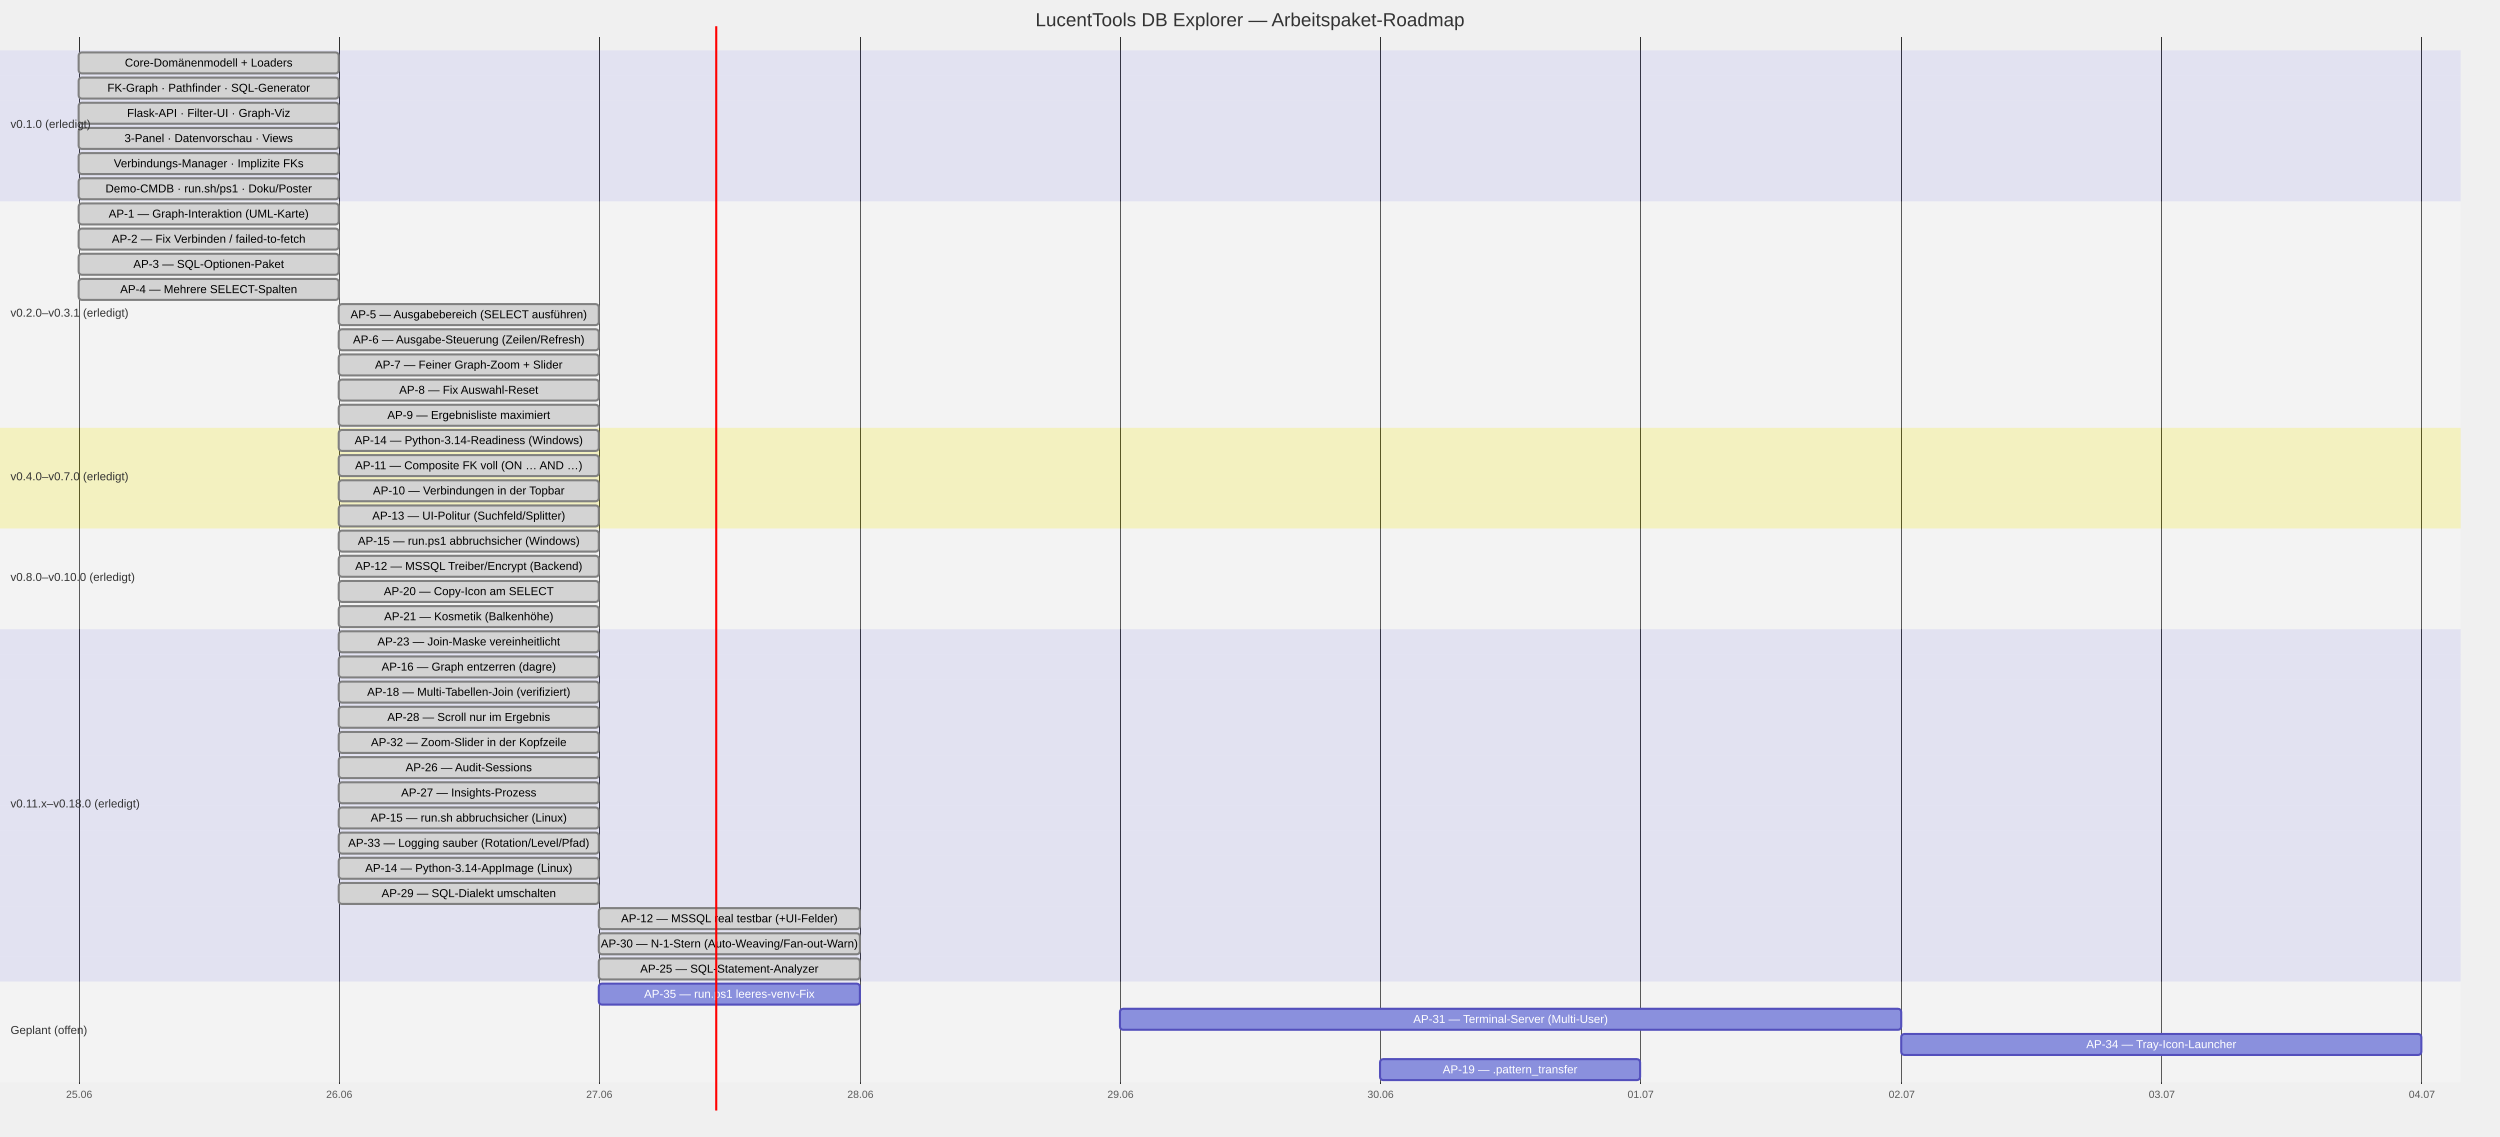
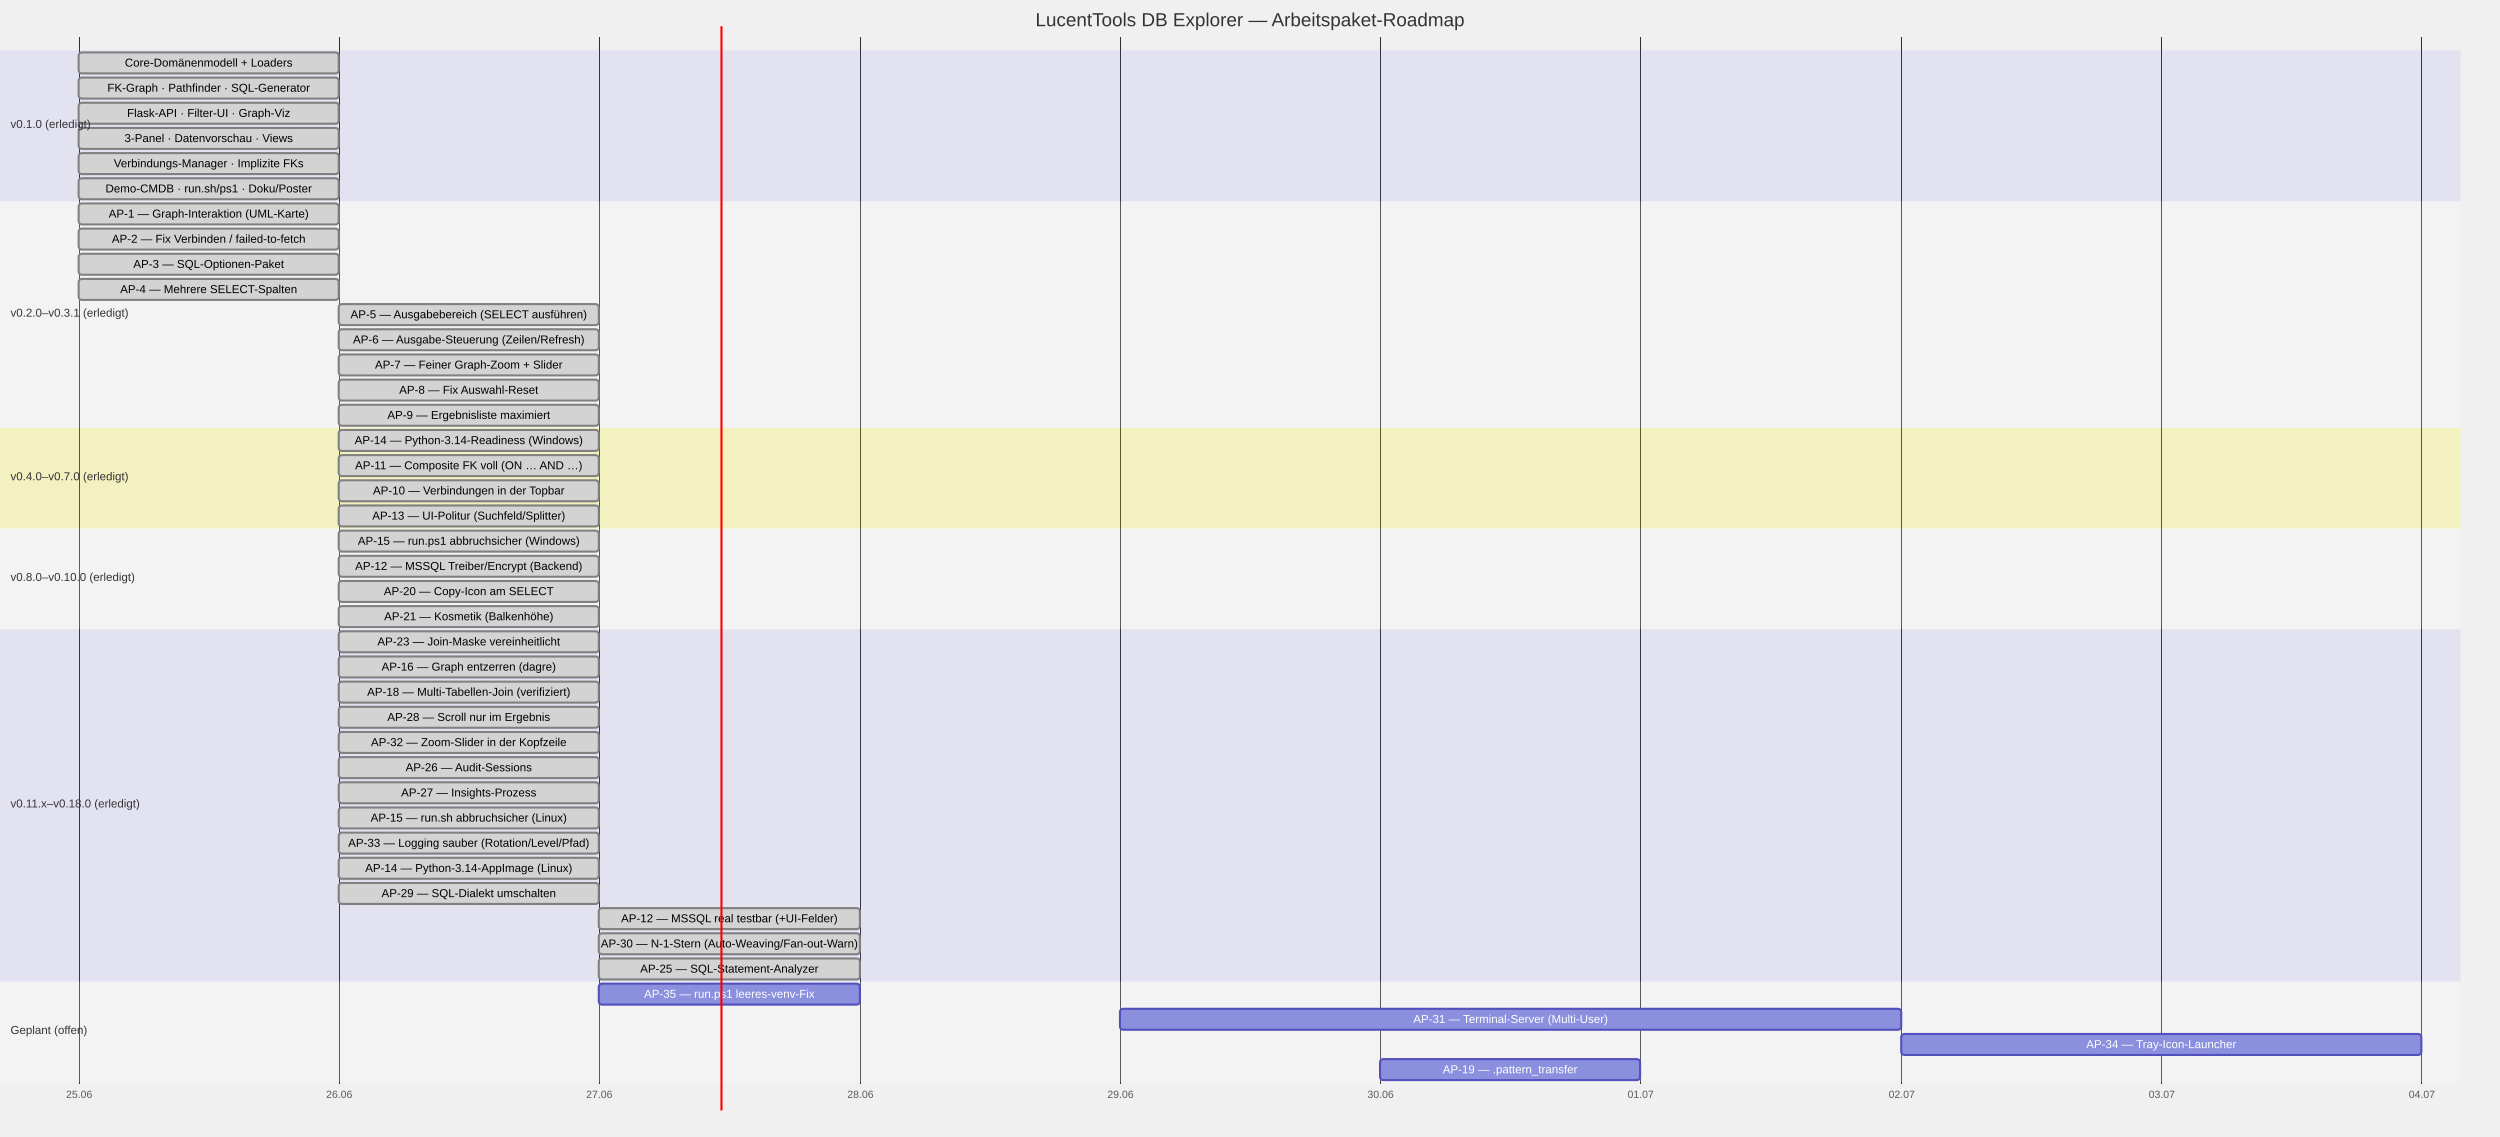
<svg xmlns="http://www.w3.org/2000/svg" id="my-svg" width="2384" viewBox="0 0 2384 1084" style="max-width: 2384px; background-color: transparent;" role="graphics-document document" aria-roledescription="gantt">
  <style>#my-svg{font-family:"trebuchet ms",verdana,arial,sans-serif;font-size:16px;fill:#333;}@keyframes edge-animation-frame{from{stroke-dashoffset:0;}}@keyframes dash{to{stroke-dashoffset:0;}}#my-svg .edge-animation-slow{stroke-dasharray:9,5!important;stroke-dashoffset:900;animation:dash 50s linear infinite;stroke-linecap:round;}#my-svg .edge-animation-fast{stroke-dasharray:9,5!important;stroke-dashoffset:900;animation:dash 20s linear infinite;stroke-linecap:round;}#my-svg .error-icon{fill:#552222;}#my-svg .error-text{fill:#552222;stroke:#552222;}#my-svg .edge-thickness-normal{stroke-width:1px;}#my-svg .edge-thickness-thick{stroke-width:3.5px;}#my-svg .edge-pattern-solid{stroke-dasharray:0;}#my-svg .edge-thickness-invisible{stroke-width:0;fill:none;}#my-svg .edge-pattern-dashed{stroke-dasharray:3;}#my-svg .edge-pattern-dotted{stroke-dasharray:2;}#my-svg .marker{fill:#333333;stroke:#333333;}#my-svg .marker.cross{stroke:#333333;}#my-svg svg{font-family:"trebuchet ms",verdana,arial,sans-serif;font-size:16px;}#my-svg p{margin:0;}#my-svg .mermaid-main-font{font-family:"trebuchet ms",verdana,arial,sans-serif;}#my-svg .exclude-range{fill:#eeeeee;}#my-svg .section{stroke:none;opacity:0.2;}#my-svg .section0{fill:rgba(102, 102, 255, 0.49);}#my-svg .section2{fill:#fff400;}#my-svg .section1,#my-svg .section3{fill:white;opacity:0.2;}#my-svg .sectionTitle0{fill:#333;}#my-svg .sectionTitle1{fill:#333;}#my-svg .sectionTitle2{fill:#333;}#my-svg .sectionTitle3{fill:#333;}#my-svg .sectionTitle{text-anchor:start;font-family:"trebuchet ms",verdana,arial,sans-serif;}#my-svg .grid .tick{stroke:lightgrey;opacity:0.8;shape-rendering:crispEdges;}#my-svg .grid .tick text{font-family:"trebuchet ms",verdana,arial,sans-serif;fill:#333;}#my-svg .grid path{stroke-width:0;}#my-svg .today{fill:none;stroke:red;stroke-width:2px;}#my-svg .task{stroke-width:2;}#my-svg .taskText{text-anchor:middle;font-family:"trebuchet ms",verdana,arial,sans-serif;}#my-svg .taskTextOutsideRight{fill:black;text-anchor:start;font-family:"trebuchet ms",verdana,arial,sans-serif;}#my-svg .taskTextOutsideLeft{fill:black;text-anchor:end;}#my-svg .task.clickable{cursor:pointer;}#my-svg .taskText.clickable{cursor:pointer;fill:#003163!important;font-weight:bold;}#my-svg .taskTextOutsideLeft.clickable{cursor:pointer;fill:#003163!important;font-weight:bold;}#my-svg .taskTextOutsideRight.clickable{cursor:pointer;fill:#003163!important;font-weight:bold;}#my-svg .taskText0,#my-svg .taskText1,#my-svg .taskText2,#my-svg .taskText3{fill:white;}#my-svg .task0,#my-svg .task1,#my-svg .task2,#my-svg .task3{fill:#8a90dd;stroke:#534fbc;}#my-svg .taskTextOutside0,#my-svg .taskTextOutside2{fill:black;}#my-svg .taskTextOutside1,#my-svg .taskTextOutside3{fill:black;}#my-svg .active0,#my-svg .active1,#my-svg .active2,#my-svg .active3{fill:#bfc7ff;stroke:#534fbc;}#my-svg .activeText0,#my-svg .activeText1,#my-svg .activeText2,#my-svg .activeText3{fill:black!important;}#my-svg .done0,#my-svg .done1,#my-svg .done2,#my-svg .done3{stroke:grey;fill:lightgrey;stroke-width:2;}#my-svg .doneText0,#my-svg .doneText1,#my-svg .doneText2,#my-svg .doneText3{fill:black!important;}#my-svg .doneText0.taskTextOutsideLeft,#my-svg .doneText0.taskTextOutsideRight,#my-svg .doneText1.taskTextOutsideLeft,#my-svg .doneText1.taskTextOutsideRight,#my-svg .doneText2.taskTextOutsideLeft,#my-svg .doneText2.taskTextOutsideRight,#my-svg .doneText3.taskTextOutsideLeft,#my-svg .doneText3.taskTextOutsideRight{fill:black!important;}#my-svg .crit0,#my-svg .crit1,#my-svg .crit2,#my-svg .crit3{stroke:#ff8888;fill:red;stroke-width:2;}#my-svg .activeCrit0,#my-svg .activeCrit1,#my-svg .activeCrit2,#my-svg .activeCrit3{stroke:#ff8888;fill:#bfc7ff;stroke-width:2;}#my-svg .doneCrit0,#my-svg .doneCrit1,#my-svg .doneCrit2,#my-svg .doneCrit3{stroke:#ff8888;fill:lightgrey;stroke-width:2;cursor:pointer;shape-rendering:crispEdges;}#my-svg .milestone{transform:rotate(45deg) scale(0.8,0.8);}#my-svg .milestoneText{font-style:italic;}#my-svg .doneCritText0,#my-svg .doneCritText1,#my-svg .doneCritText2,#my-svg .doneCritText3{fill:black!important;}#my-svg .doneCritText0.taskTextOutsideLeft,#my-svg .doneCritText0.taskTextOutsideRight,#my-svg .doneCritText1.taskTextOutsideLeft,#my-svg .doneCritText1.taskTextOutsideRight,#my-svg .doneCritText2.taskTextOutsideLeft,#my-svg .doneCritText2.taskTextOutsideRight,#my-svg .doneCritText3.taskTextOutsideLeft,#my-svg .doneCritText3.taskTextOutsideRight{fill:black!important;}#my-svg .vert{stroke:navy;}#my-svg .vertText{font-size:15px;text-anchor:middle;fill:navy!important;}#my-svg .activeCritText0,#my-svg .activeCritText1,#my-svg .activeCritText2,#my-svg .activeCritText3{fill:black!important;}#my-svg .titleText{text-anchor:middle;font-size:18px;fill:#333;font-family:"trebuchet ms",verdana,arial,sans-serif;}#my-svg .node .neo-node{stroke:#9370DB;}#my-svg [data-look="neo"].node rect,#my-svg [data-look="neo"].cluster rect,#my-svg [data-look="neo"].node polygon{stroke:#9370DB;filter:drop-shadow(1px 2px 2px rgba(185, 185, 185, 1));}#my-svg [data-look="neo"].node path{stroke:#9370DB;stroke-width:1px;}#my-svg [data-look="neo"].node .outer-path{filter:drop-shadow(1px 2px 2px rgba(185, 185, 185, 1));}#my-svg [data-look="neo"].node .neo-line path{stroke:#9370DB;filter:none;}#my-svg [data-look="neo"].node circle{stroke:#9370DB;filter:drop-shadow(1px 2px 2px rgba(185, 185, 185, 1));}#my-svg [data-look="neo"].node circle .state-start{fill:#000000;}#my-svg [data-look="neo"].icon-shape .icon{fill:#9370DB;filter:drop-shadow(1px 2px 2px rgba(185, 185, 185, 1));}#my-svg [data-look="neo"].icon-shape .icon-neo path{stroke:#9370DB;filter:drop-shadow(1px 2px 2px rgba(185, 185, 185, 1));}#my-svg :root{--mermaid-font-family:"trebuchet ms",verdana,arial,sans-serif;}</style>
  <g />
  <g class="grid" transform="translate(75, 1034)" fill="none" font-size="10" font-family="sans-serif" text-anchor="middle">
    <path class="domain" stroke="currentColor" d="M0.5,-999V0.5H2234.5V-999" />
    <g class="tick" opacity="1" transform="translate(0.5,0)">
      <line stroke="currentColor" y2="-999" />
      <text fill="#000" y="3" dy="1em" stroke="none" font-size="10" style="text-anchor: middle;"> 25.06</text>
    </g>
    <g class="tick" opacity="1" transform="translate(248.5,0)">
      <line stroke="currentColor" y2="-999" />
      <text fill="#000" y="3" dy="1em" stroke="none" font-size="10" style="text-anchor: middle;"> 26.06</text>
    </g>
    <g class="tick" opacity="1" transform="translate(496.5,0)">
      <line stroke="currentColor" y2="-999" />
      <text fill="#000" y="3" dy="1em" stroke="none" font-size="10" style="text-anchor: middle;"> 27.06</text>
    </g>
    <g class="tick" opacity="1" transform="translate(745.5,0)">
      <line stroke="currentColor" y2="-999" />
      <text fill="#000" y="3" dy="1em" stroke="none" font-size="10" style="text-anchor: middle;"> 28.06</text>
    </g>
    <g class="tick" opacity="1" transform="translate(993.5,0)">
      <line stroke="currentColor" y2="-999" />
      <text fill="#000" y="3" dy="1em" stroke="none" font-size="10" style="text-anchor: middle;"> 29.06</text>
    </g>
    <g class="tick" opacity="1" transform="translate(1241.5,0)">
      <line stroke="currentColor" y2="-999" />
      <text fill="#000" y="3" dy="1em" stroke="none" font-size="10" style="text-anchor: middle;"> 30.06</text>
    </g>
    <g class="tick" opacity="1" transform="translate(1489.5,0)">
      <line stroke="currentColor" y2="-999" />
      <text fill="#000" y="3" dy="1em" stroke="none" font-size="10" style="text-anchor: middle;"> 01.07</text>
    </g>
    <g class="tick" opacity="1" transform="translate(1738.5,0)">
      <line stroke="currentColor" y2="-999" />
      <text fill="#000" y="3" dy="1em" stroke="none" font-size="10" style="text-anchor: middle;"> 02.07</text>
    </g>
    <g class="tick" opacity="1" transform="translate(1986.5,0)">
      <line stroke="currentColor" y2="-999" />
      <text fill="#000" y="3" dy="1em" stroke="none" font-size="10" style="text-anchor: middle;"> 03.07</text>
    </g>
    <g class="tick" opacity="1" transform="translate(2234.5,0)">
      <line stroke="currentColor" y2="-999" />
      <text fill="#000" y="3" dy="1em" stroke="none" font-size="10" style="text-anchor: middle;"> 04.07</text>
    </g>
  </g>
  <g>
    <rect x="0" y="48" width="2346.5" height="24" class="section section0" />
    <rect x="0" y="72" width="2346.5" height="24" class="section section0" />
    <rect x="0" y="96" width="2346.5" height="24" class="section section0" />
    <rect x="0" y="120" width="2346.5" height="24" class="section section0" />
    <rect x="0" y="144" width="2346.5" height="24" class="section section0" />
    <rect x="0" y="168" width="2346.5" height="24" class="section section0" />
    <rect x="0" y="192" width="2346.5" height="24" class="section section1" />
    <rect x="0" y="216" width="2346.5" height="24" class="section section1" />
    <rect x="0" y="240" width="2346.5" height="24" class="section section1" />
    <rect x="0" y="264" width="2346.5" height="24" class="section section1" />
    <rect x="0" y="288" width="2346.5" height="24" class="section section1" />
    <rect x="0" y="312" width="2346.5" height="24" class="section section1" />
    <rect x="0" y="336" width="2346.5" height="24" class="section section1" />
    <rect x="0" y="360" width="2346.5" height="24" class="section section1" />
    <rect x="0" y="384" width="2346.5" height="24" class="section section1" />
    <rect x="0" y="408" width="2346.5" height="24" class="section section2" />
    <rect x="0" y="432" width="2346.5" height="24" class="section section2" />
    <rect x="0" y="456" width="2346.5" height="24" class="section section2" />
    <rect x="0" y="480" width="2346.5" height="24" class="section section2" />
    <rect x="0" y="504" width="2346.5" height="24" class="section section3" />
    <rect x="0" y="528" width="2346.5" height="24" class="section section3" />
    <rect x="0" y="552" width="2346.5" height="24" class="section section3" />
    <rect x="0" y="576" width="2346.5" height="24" class="section section3" />
    <rect x="0" y="600" width="2346.5" height="24" class="section section0" />
    <rect x="0" y="624" width="2346.5" height="24" class="section section0" />
    <rect x="0" y="648" width="2346.5" height="24" class="section section0" />
    <rect x="0" y="672" width="2346.5" height="24" class="section section0" />
    <rect x="0" y="696" width="2346.5" height="24" class="section section0" />
    <rect x="0" y="720" width="2346.5" height="24" class="section section0" />
    <rect x="0" y="744" width="2346.5" height="24" class="section section0" />
    <rect x="0" y="768" width="2346.5" height="24" class="section section0" />
    <rect x="0" y="792" width="2346.5" height="24" class="section section0" />
    <rect x="0" y="816" width="2346.5" height="24" class="section section0" />
    <rect x="0" y="840" width="2346.5" height="24" class="section section0" />
    <rect x="0" y="864" width="2346.5" height="24" class="section section0" />
    <rect x="0" y="888" width="2346.5" height="24" class="section section0" />
    <rect x="0" y="912" width="2346.5" height="24" class="section section0" />
    <rect x="0" y="936" width="2346.5" height="24" class="section section1" />
    <rect x="0" y="960" width="2346.5" height="24" class="section section1" />
    <rect x="0" y="1008" width="2346.5" height="24" class="section section1" />
    <rect x="0" y="984" width="2346.5" height="24" class="section section1" />
  </g>
  <g>
    <rect id="my-svg-d1" rx="3" ry="3" x="75" y="50" width="248" height="20" transform-origin="199px 60px" class="task done0" />
    <rect id="my-svg-d2" rx="3" ry="3" x="75" y="74" width="248" height="20" transform-origin="199px 84px" class="task done0" />
    <rect id="my-svg-d3" rx="3" ry="3" x="75" y="98" width="248" height="20" transform-origin="199px 108px" class="task done0" />
    <rect id="my-svg-d4" rx="3" ry="3" x="75" y="122" width="248" height="20" transform-origin="199px 132px" class="task done0" />
    <rect id="my-svg-d5" rx="3" ry="3" x="75" y="146" width="248" height="20" transform-origin="199px 156px" class="task done0" />
    <rect id="my-svg-d6" rx="3" ry="3" x="75" y="170" width="248" height="20" transform-origin="199px 180px" class="task done0" />
    <rect id="my-svg-a1" rx="3" ry="3" x="75" y="194" width="248" height="20" transform-origin="199px 204px" class="task done1" />
    <rect id="my-svg-a2" rx="3" ry="3" x="75" y="218" width="248" height="20" transform-origin="199px 228px" class="task done1" />
    <rect id="my-svg-a3" rx="3" ry="3" x="75" y="242" width="248" height="20" transform-origin="199px 252px" class="task done1" />
    <rect id="my-svg-a4" rx="3" ry="3" x="75" y="266" width="248" height="20" transform-origin="199px 276px" class="task done1" />
    <rect id="my-svg-a5" rx="3" ry="3" x="323" y="290" width="248" height="20" transform-origin="447px 300px" class="task done1" />
    <rect id="my-svg-a6" rx="3" ry="3" x="323" y="314" width="248" height="20" transform-origin="447px 324px" class="task done1" />
    <rect id="my-svg-a7" rx="3" ry="3" x="323" y="338" width="248" height="20" transform-origin="447px 348px" class="task done1" />
    <rect id="my-svg-a8" rx="3" ry="3" x="323" y="362" width="248" height="20" transform-origin="447px 372px" class="task done1" />
    <rect id="my-svg-a9" rx="3" ry="3" x="323" y="386" width="248" height="20" transform-origin="447px 396px" class="task done1" />
    <rect id="my-svg-b1" rx="3" ry="3" x="323" y="410" width="248" height="20" transform-origin="447px 420px" class="task done2" />
    <rect id="my-svg-b2" rx="3" ry="3" x="323" y="434" width="248" height="20" transform-origin="447px 444px" class="task done2" />
    <rect id="my-svg-b3" rx="3" ry="3" x="323" y="458" width="248" height="20" transform-origin="447px 468px" class="task done2" />
    <rect id="my-svg-b4" rx="3" ry="3" x="323" y="482" width="248" height="20" transform-origin="447px 492px" class="task done2" />
    <rect id="my-svg-c1" rx="3" ry="3" x="323" y="506" width="248" height="20" transform-origin="447px 516px" class="task done3" />
    <rect id="my-svg-c2" rx="3" ry="3" x="323" y="530" width="248" height="20" transform-origin="447px 540px" class="task done3" />
    <rect id="my-svg-c3" rx="3" ry="3" x="323" y="554" width="248" height="20" transform-origin="447px 564px" class="task done3" />
    <rect id="my-svg-c4" rx="3" ry="3" x="323" y="578" width="248" height="20" transform-origin="447px 588px" class="task done3" />
    <rect id="my-svg-e1" rx="3" ry="3" x="323" y="602" width="248" height="20" transform-origin="447px 612px" class="task done0" />
    <rect id="my-svg-e2" rx="3" ry="3" x="323" y="626" width="248" height="20" transform-origin="447px 636px" class="task done0" />
    <rect id="my-svg-e3" rx="3" ry="3" x="323" y="650" width="248" height="20" transform-origin="447px 660px" class="task done0" />
    <rect id="my-svg-e4" rx="3" ry="3" x="323" y="674" width="248" height="20" transform-origin="447px 684px" class="task done0" />
    <rect id="my-svg-e5" rx="3" ry="3" x="323" y="698" width="248" height="20" transform-origin="447px 708px" class="task done0" />
    <rect id="my-svg-e6" rx="3" ry="3" x="323" y="722" width="248" height="20" transform-origin="447px 732px" class="task done0" />
    <rect id="my-svg-e7" rx="3" ry="3" x="323" y="746" width="248" height="20" transform-origin="447px 756px" class="task done0" />
    <rect id="my-svg-e8" rx="3" ry="3" x="323" y="770" width="248" height="20" transform-origin="447px 780px" class="task done0" />
    <rect id="my-svg-e9" rx="3" ry="3" x="323" y="794" width="248" height="20" transform-origin="447px 804px" class="task done0" />
    <rect id="my-svg-e10" rx="3" ry="3" x="323" y="818" width="248" height="20" transform-origin="447px 828px" class="task done0" />
    <rect id="my-svg-e11" rx="3" ry="3" x="323" y="842" width="248" height="20" transform-origin="447px 852px" class="task done0" />
    <rect id="my-svg-e12" rx="3" ry="3" x="571" y="866" width="249" height="20" transform-origin="695.5px 876px" class="task done0" />
    <rect id="my-svg-e13" rx="3" ry="3" x="571" y="890" width="249" height="20" transform-origin="695.5px 900px" class="task done0" />
    <rect id="my-svg-e14" rx="3" ry="3" x="571" y="914" width="249" height="20" transform-origin="695.5px 924px" class="task done0" />
    <rect id="my-svg-p3" rx="3" ry="3" x="571" y="938" width="249" height="20" transform-origin="695.5px 948px" class="task task1" />
    <rect id="my-svg-p7" rx="3" ry="3" x="1068" y="962" width="745" height="20" transform-origin="1440.5px 972px" class="task task1" />
    <rect id="my-svg-p11" rx="3" ry="3" x="1316" y="1010" width="248" height="20" transform-origin="1440px 1020px" class="task task1" />
    <rect id="my-svg-p9" rx="3" ry="3" x="1813" y="986" width="496" height="20" transform-origin="2061px 996px" class="task task1" />
    <text id="my-svg-d1-text" font-size="11" x="199" y="63.5" class="taskText taskText0  doneText0 width-157.0771484375">Core-Domänenmodell + Loaders          </text>
    <text id="my-svg-d2-text" font-size="11" x="199" y="87.5" class="taskText taskText0  doneText0 width-191.59716796875">FK-Graph · Pathfinder · SQL-Generator </text>
    <text id="my-svg-d3-text" font-size="11" x="199" y="111.5" class="taskText taskText0  doneText0 width-155.171875">Flask-API · Filter-UI · Graph-Viz     </text>
    <text id="my-svg-d4-text" font-size="11" x="199" y="135.5" class="taskText taskText0  doneText0 width-158.5380859375">3-Panel · Datenvorschau · Views       </text>
    <text id="my-svg-d5-text" font-size="11" x="199" y="159.5" class="taskText taskText0  doneText0 width-179.1416015625">Verbindungs-Manager · Implizite FKs   </text>
    <text id="my-svg-d6-text" font-size="11" x="199" y="183.5" class="taskText taskText0  doneText0 width-194.73388671875">Demo-CMDB · run.sh/ps1 · Doku/Poster  </text>
    <text id="my-svg-a1-text" font-size="11" x="199" y="207.5" class="taskText taskText1  doneText1 width-187.953125">AP-1 — Graph-Interaktion (UML-Karte)        </text>
    <text id="my-svg-a2-text" font-size="11" x="199" y="231.5" class="taskText taskText1  doneText1 width-189.296875">AP-2 — Fix Verbinden / failed-to-fetch      </text>
    <text id="my-svg-a3-text" font-size="11" x="199" y="255.5" class="taskText taskText1  doneText1 width-136.41455078125">AP-3 — SQL-Optionen-Paket                   </text>
    <text id="my-svg-a4-text" font-size="11" x="199" y="279.5" class="taskText taskText1  doneText1 width-156.21875">AP-4 — Mehrere SELECT-Spalten               </text>
    <text id="my-svg-a5-text" font-size="11" x="447" y="303.5" class="taskText taskText1  doneText1 width-212.640625">AP-5 — Ausgabebereich (SELECT ausführen)    </text>
    <text id="my-svg-a6-text" font-size="11" x="447" y="327.5" class="taskText taskText1  doneText1 width-214.796875">AP-6 — Ausgabe-Steuerung (Zeilen/Refresh)   </text>
    <text id="my-svg-a7-text" font-size="11" x="447" y="351.5" class="taskText taskText1  doneText1 width-173.501953125">AP-7 — Feiner Graph-Zoom + Slider           </text>
    <text id="my-svg-a8-text" font-size="11" x="447" y="375.5" class="taskText taskText1  doneText1 width-125.8818359375">AP-8 — Fix Auswahl-Reset                    </text>
    <text id="my-svg-a9-text" font-size="11" x="447" y="399.5" class="taskText taskText1  doneText1 width-154.16064453125">AP-9 — Ergebnisliste maximiert              </text>
    <text id="my-svg-b1-text" font-size="11" x="447" y="423.5" class="taskText taskText2  doneText2 width-208.53125">AP-14 — Python-3.14-Readiness (Windows)     </text>
    <text id="my-svg-b2-text" font-size="11" x="447" y="447.5" class="taskText taskText2  doneText2 width-202.59375">AP-11 — Composite FK voll (ON … AND …)      </text>
    <text id="my-svg-b3-text" font-size="11" x="447" y="471.5" class="taskText taskText2  doneText2 width-179.13623046875">AP-10 — Verbindungen in der Topbar          </text>
    <text id="my-svg-b4-text" font-size="11" x="447" y="495.5" class="taskText taskText2  doneText2 width-185.84375">AP-13 — UI-Politur (Suchfeld/Splitter)      </text>
    <text id="my-svg-c1-text" font-size="11" x="447" y="519.5" class="taskText taskText3  doneText3 width-206.4375">AP-15 — run.ps1 abbruchsicher (Windows)     </text>
    <text id="my-svg-c2-text" font-size="11" x="447" y="543.5" class="taskText taskText3  doneText3 width-207.84375">AP-12 — MSSQL Treiber/Encrypt (Backend)     </text>
    <text id="my-svg-c3-text" font-size="11" x="447" y="567.5" class="taskText taskText3  doneText3 width-149.162109375">AP-20 — Copy-Icon am SELECT                 </text>
    <text id="my-svg-c4-text" font-size="11" x="447" y="591.5" class="taskText taskText3  doneText3 width-155.546875">AP-21 — Kosmetik (Balkenhöhe)               </text>
    <text id="my-svg-e1-text" font-size="11" x="447" y="615.5" class="taskText taskText0  doneText0 width-173.287109375">AP-23 — Join-Maske vereinheitlicht          </text>
    <text id="my-svg-e2-text" font-size="11" x="447" y="639.5" class="taskText taskText0  doneText0 width-163.109375">AP-16 — Graph entzerren (dagre)             </text>
    <text id="my-svg-e3-text" font-size="11" x="447" y="663.5" class="taskText taskText0  doneText0 width-197.640625">AP-18 — Multi-Tabellen-Join (verifiziert)   </text>
    <text id="my-svg-e4-text" font-size="11" x="447" y="687.5" class="taskText taskText0  doneText0 width-150.77685546875">AP-28 — Scroll nur im Ergebnis              </text>
    <text id="my-svg-e5-text" font-size="11" x="447" y="711.5" class="taskText taskText0  doneText0 width-183.1875">AP-32 — Zoom-Slider in der Kopfzeile        </text>
    <text id="my-svg-e6-text" font-size="11" x="447" y="735.5" class="taskText taskText0  doneText0 width-112.70654296875">AP-26 — Audit-Sessions                      </text>
    <text id="my-svg-e7-text" font-size="11" x="447" y="759.5" class="taskText taskText0  doneText0 width-120.41943359375">AP-27 — Insights-Prozess                    </text>
    <text id="my-svg-e8-text" font-size="11" x="447" y="783.5" class="taskText taskText0  doneText0 width-183.75">AP-15 — run.sh abbruchsicher (Linux)        </text>
    <text id="my-svg-e9-text" font-size="11" x="447" y="807.5" class="taskText taskText0  doneText0 width-228.703125">AP-33 — Logging sauber (Rotation/Level/Pfad) </text>
    <text id="my-svg-e10-text" font-size="11" x="447" y="831.5" class="taskText taskText0  doneText0 width-192.046875">AP-14 — Python-3.14-AppImage (Linux)         </text>
    <text id="my-svg-e11-text" font-size="11" x="447" y="855.5" class="taskText taskText0  doneText0 width-159.8125">AP-29 — SQL-Dialekt umschalten               </text>
    <text id="my-svg-e12-text" font-size="11" x="695.5" y="879.5" class="taskText taskText0  doneText0 width-197.984375">AP-12 — MSSQL real testbar (+UI-Felder)      </text>
    <text id="my-svg-e13-text" font-size="11" x="695.5" y="903.5" class="taskText taskText0  doneText0 width-241.125">AP-30 — N-1-Stern (Auto-Weaving/Fan-out-Warn) </text>
    <text id="my-svg-e14-text" font-size="11" x="695.5" y="927.5" class="taskText taskText0  doneText0 width-163.7373046875">AP-25 — SQL-Statement-Analyzer               </text>
    <text id="my-svg-p3-text" font-size="11" x="695.5" y="951.5" class="taskText taskText1  width-158.646484375">AP-35 — run.ps1 leeres-venv-Fix             </text>
    <text id="my-svg-p7-text" font-size="11" x="1440.5" y="975.5" class="taskText taskText1  width-182.421875">AP-31 — Terminal-Server (Multi-User)        </text>
    <text id="my-svg-p11-text" font-size="11" x="1440" y="1023.5" class="taskText taskText1  width-129.57177734375">AP-19 — .pattern_transfer                   </text>
    <text id="my-svg-p9-text" font-size="11" x="2061" y="999.5" class="taskText taskText1  width-137.6875">AP-34 — Tray-Icon-Launcher                  </text>
  </g>
  <g>
    <text dy="0em" x="10" y="122" font-size="11" class="sectionTitle sectionTitle0">
      <tspan alignment-baseline="central" x="10">v0.1.0 (erledigt)</tspan>
    </text>
    <text dy="0em" x="10" y="302" font-size="11" class="sectionTitle sectionTitle1">
      <tspan alignment-baseline="central" x="10">v0.2.0–v0.3.1 (erledigt)</tspan>
    </text>
    <text dy="0em" x="10" y="458" font-size="11" class="sectionTitle sectionTitle2">
      <tspan alignment-baseline="central" x="10">v0.4.0–v0.7.0 (erledigt)</tspan>
    </text>
    <text dy="0em" x="10" y="554" font-size="11" class="sectionTitle sectionTitle3">
      <tspan alignment-baseline="central" x="10">v0.8.0–v0.10.0 (erledigt)</tspan>
    </text>
    <text dy="0em" x="10" y="770" font-size="11" class="sectionTitle sectionTitle0">
      <tspan alignment-baseline="central" x="10">v0.11.x–v0.18.0 (erledigt)</tspan>
    </text>
    <text dy="0em" x="10" y="986" font-size="11" class="sectionTitle sectionTitle1">
      <tspan alignment-baseline="central" x="10">Geplant (offen)</tspan>
    </text>
  </g>
  <g class="today">
-     <line x1="683" x2="683" y1="25" y2="1059" class="today" />
+     <line x1="688" x2="688" y1="25" y2="1059" class="today" />
  </g>
  <text x="1192" y="25" class="titleText">LucentTools DB Explorer — Arbeitspaket-Roadmap</text>
</svg>
